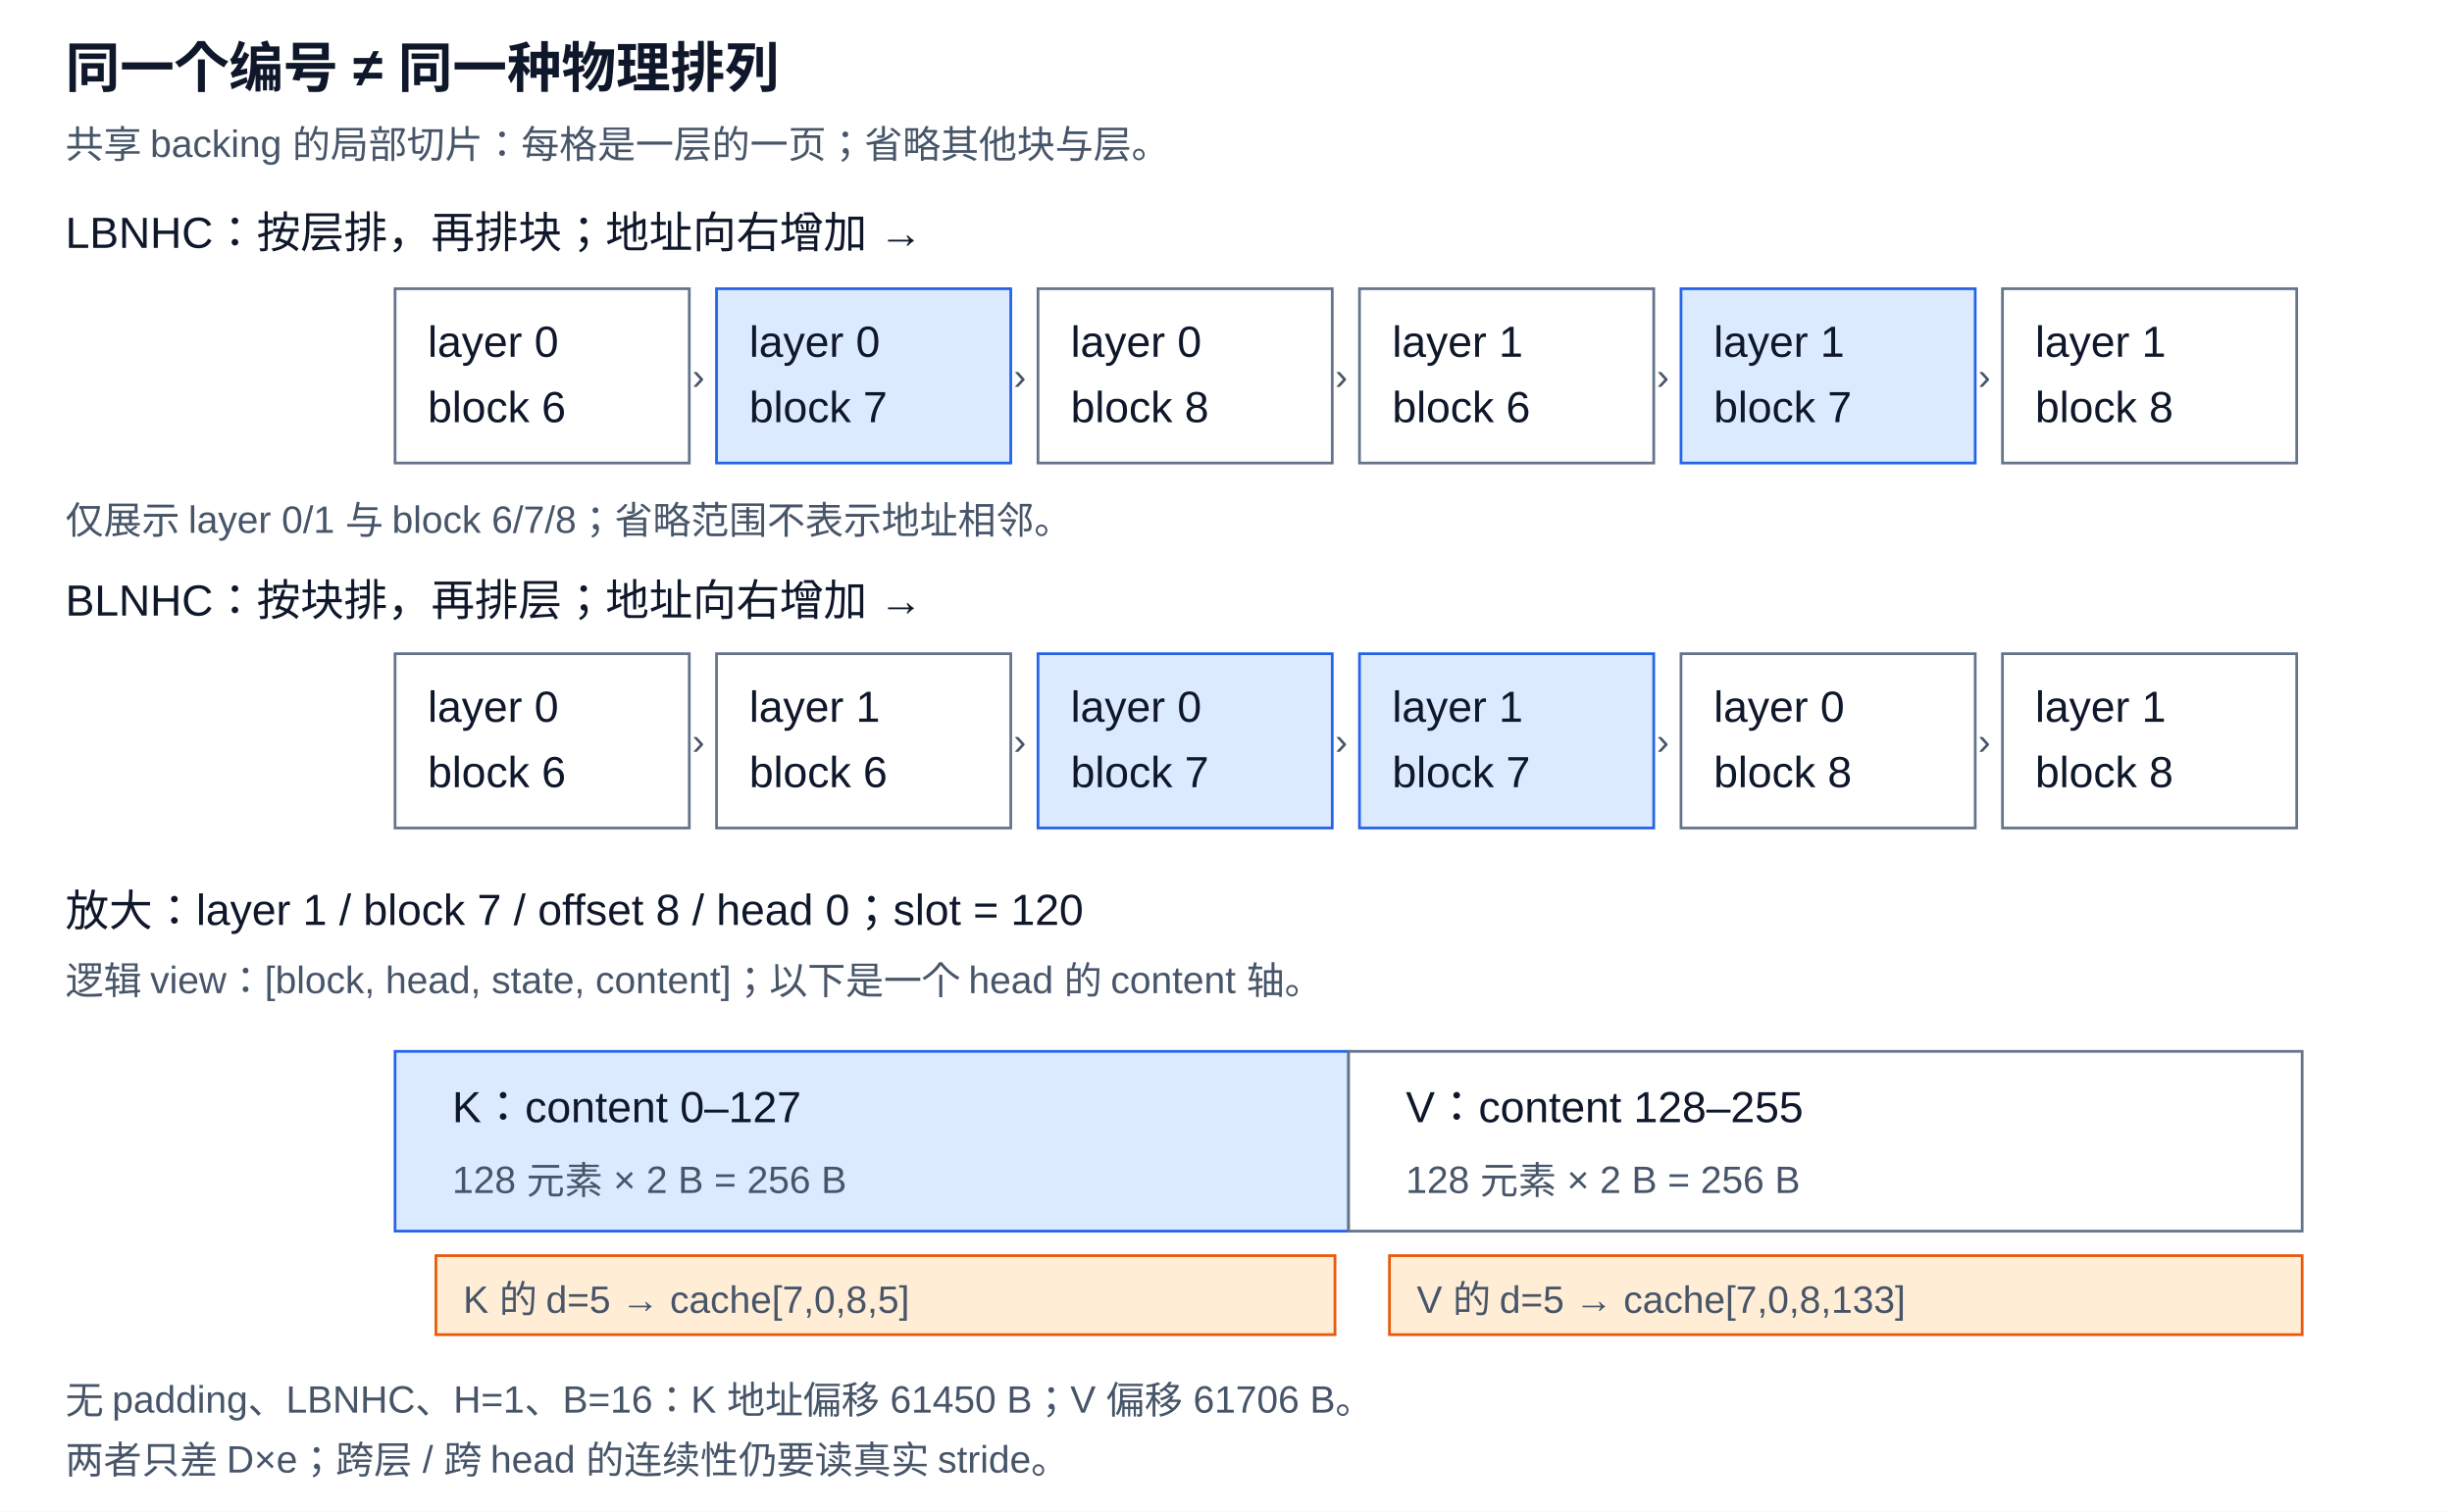
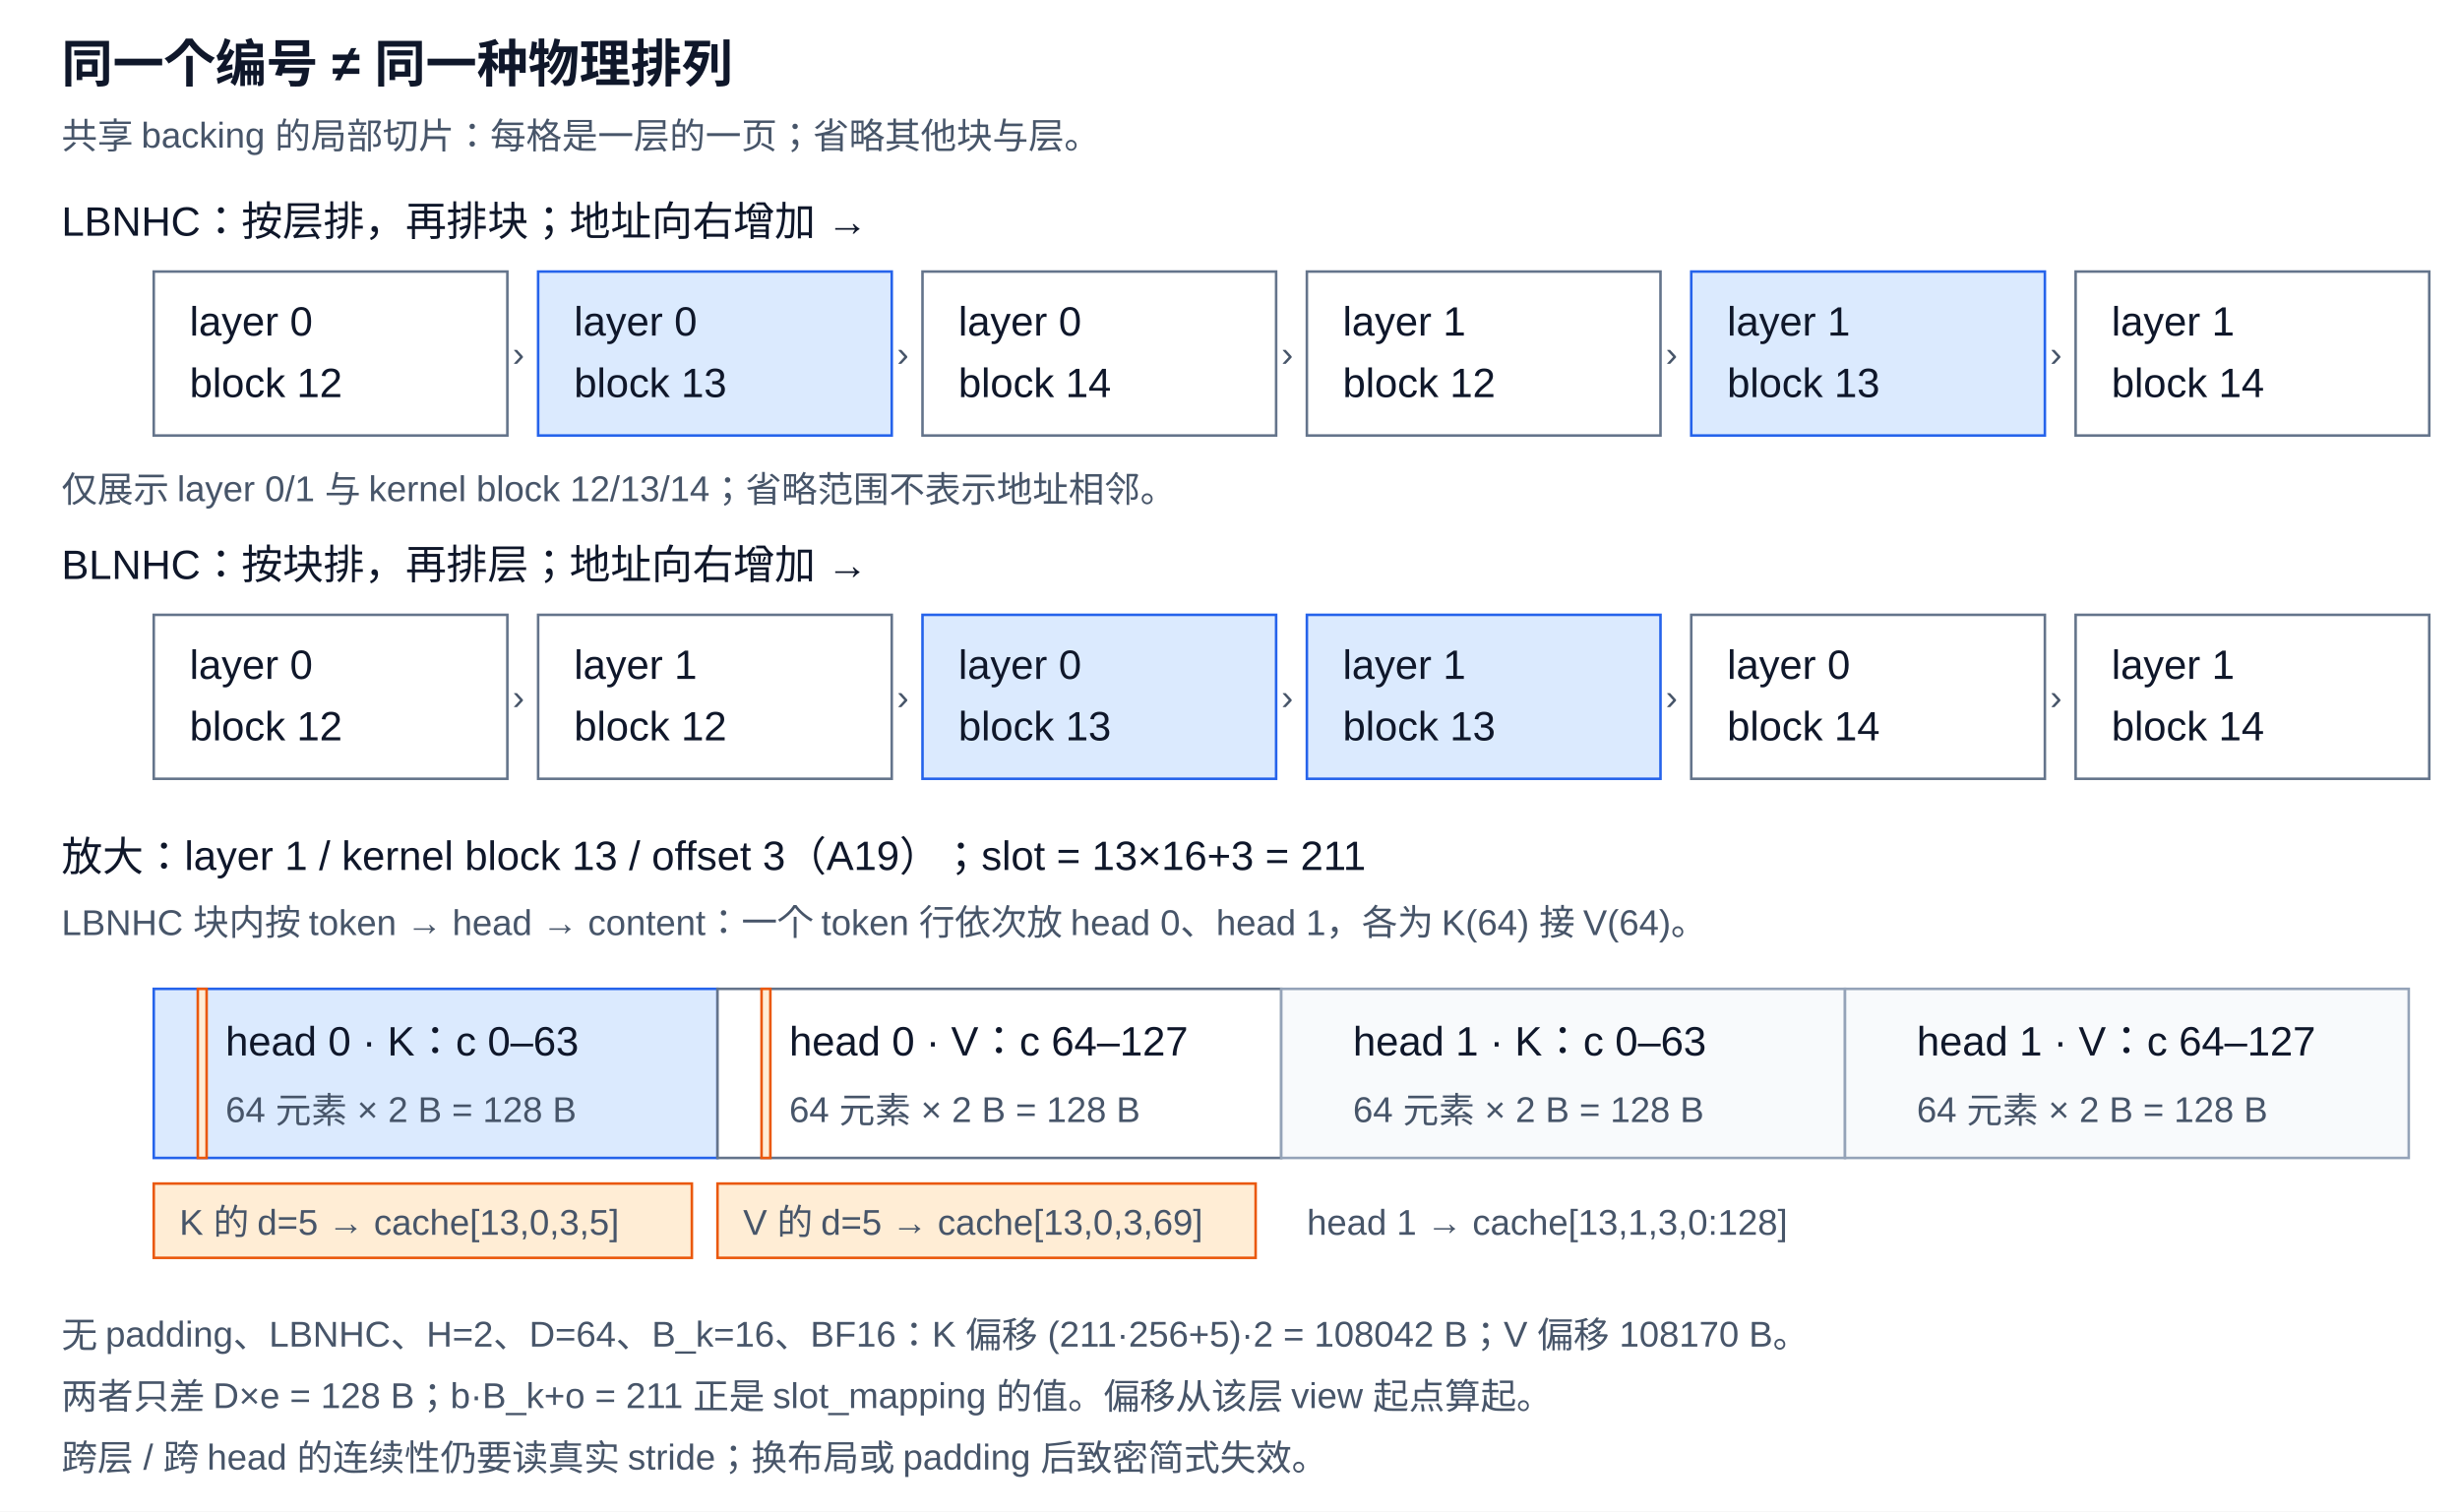
- <svg xmlns="http://www.w3.org/2000/svg" id="kv-address-svg" viewBox="0 0 900 555" role="img" aria-labelledby="kv-title kv-desc">
+ <svg xmlns="http://www.w3.org/2000/svg" id="kv-address-svg" viewBox="0 0 960 590" role="img" aria-labelledby="kv-title kv-desc">
  <style>#kv-address-svg text{font-family:Arial,'PingFang SC','Microsoft YaHei',sans-serif;fill:#0f172a}#kv-address-svg .title{font-size:20px;font-weight:600}#kv-address-svg .body{font-size:16px}#kv-address-svg .small{font-size:14px;fill:#475569}#kv-address-svg .neutral{fill:#fff;stroke:#64748b}#kv-address-svg .ghost{fill:#f8fafc;stroke:#94a3b8}#kv-address-svg .acc1{fill:#dbeafe;stroke:#2563eb}#kv-address-svg .acc2{fill:#ffedd5;stroke:#ea580c}</style>
-   <rect width="900" height="555" fill="white" />
+   <rect width="960" height="590" fill="white" />
  <text x="24" y="32" class="title">同一个编号 ≠ 同一种物理排列</text>
  <text x="24" y="58" class="small">共享 backing 的局部切片：每格是一层的一页；省略其他块与层。</text>
-   <text x="24" y="91" class="body">LBNHC：按层排，再排块；地址向右增加 →</text>
-   <rect x="145" y="106" width="108" height="64" class="neutral" />
-   <text x="157" y="131" class="body">layer 0</text>
-   <text x="157" y="155" class="body">block 6</text>
-   <text x="254" y="143" class="small">›</text>
-   <rect x="263" y="106" width="108" height="64" class="acc1" />
-   <text x="275" y="131" class="body">layer 0</text>
-   <text x="275" y="155" class="body">block 7</text>
-   <text x="372" y="143" class="small">›</text>
-   <rect x="381" y="106" width="108" height="64" class="neutral" />
-   <text x="393" y="131" class="body">layer 0</text>
-   <text x="393" y="155" class="body">block 8</text>
-   <text x="490" y="143" class="small">›</text>
-   <rect x="499" y="106" width="108" height="64" class="neutral" />
-   <text x="511" y="131" class="body">layer 1</text>
-   <text x="511" y="155" class="body">block 6</text>
-   <text x="608" y="143" class="small">›</text>
-   <rect x="617" y="106" width="108" height="64" class="acc1" />
-   <text x="629" y="131" class="body">layer 1</text>
-   <text x="629" y="155" class="body">block 7</text>
-   <text x="726" y="143" class="small">›</text>
-   <rect x="735" y="106" width="108" height="64" class="neutral" />
-   <text x="747" y="131" class="body">layer 1</text>
-   <text x="747" y="155" class="body">block 8</text>
-   <text x="24" y="196" class="small">仅展示 layer 0/1 与 block 6/7/8；省略范围不表示地址相邻。</text>
+   <text x="24" y="92" class="body">LBNHC：按层排，再排块；地址向右增加 →</text>
+   <rect x="60" y="106" width="138" height="64" class="neutral" />
+   <text x="74" y="131" class="body">layer 0</text>
+   <text x="74" y="155" class="body">block 12</text>
+   <text x="200" y="143" class="small">›</text>
+   <rect x="210" y="106" width="138" height="64" class="acc1" />
+   <text x="224" y="131" class="body">layer 0</text>
+   <text x="224" y="155" class="body">block 13</text>
+   <text x="350" y="143" class="small">›</text>
+   <rect x="360" y="106" width="138" height="64" class="neutral" />
+   <text x="374" y="131" class="body">layer 0</text>
+   <text x="374" y="155" class="body">block 14</text>
+   <text x="500" y="143" class="small">›</text>
+   <rect x="510" y="106" width="138" height="64" class="neutral" />
+   <text x="524" y="131" class="body">layer 1</text>
+   <text x="524" y="155" class="body">block 12</text>
+   <text x="650" y="143" class="small">›</text>
+   <rect x="660" y="106" width="138" height="64" class="acc1" />
+   <text x="674" y="131" class="body">layer 1</text>
+   <text x="674" y="155" class="body">block 13</text>
+   <text x="800" y="143" class="small">›</text>
+   <rect x="810" y="106" width="138" height="64" class="neutral" />
+   <text x="824" y="131" class="body">layer 1</text>
+   <text x="824" y="155" class="body">block 14</text>
+   <text x="24" y="196" class="small">仅展示 layer 0/1 与 kernel block 12/13/14；省略范围不表示地址相邻。</text>
  <text x="24" y="226" class="body">BLNHC：按块排，再排层；地址向右增加 →</text>
-   <rect x="145" y="240" width="108" height="64" class="neutral" />
-   <text x="157" y="265" class="body">layer 0</text>
-   <text x="157" y="289" class="body">block 6</text>
-   <text x="254" y="277" class="small">›</text>
-   <rect x="263" y="240" width="108" height="64" class="neutral" />
-   <text x="275" y="265" class="body">layer 1</text>
-   <text x="275" y="289" class="body">block 6</text>
-   <text x="372" y="277" class="small">›</text>
-   <rect x="381" y="240" width="108" height="64" class="acc1" />
-   <text x="393" y="265" class="body">layer 0</text>
-   <text x="393" y="289" class="body">block 7</text>
-   <text x="490" y="277" class="small">›</text>
-   <rect x="499" y="240" width="108" height="64" class="acc1" />
-   <text x="511" y="265" class="body">layer 1</text>
-   <text x="511" y="289" class="body">block 7</text>
-   <text x="608" y="277" class="small">›</text>
-   <rect x="617" y="240" width="108" height="64" class="neutral" />
-   <text x="629" y="265" class="body">layer 0</text>
-   <text x="629" y="289" class="body">block 8</text>
-   <text x="726" y="277" class="small">›</text>
-   <rect x="735" y="240" width="108" height="64" class="neutral" />
-   <text x="747" y="265" class="body">layer 1</text>
-   <text x="747" y="289" class="body">block 8</text>
-   <text x="24" y="340" class="body">放大：layer 1 / block 7 / offset 8 / head 0；slot = 120</text>
-   <text x="24" y="365" class="small">逻辑 view：[block, head, state, content]；以下是一个 head 的 content 轴。</text>
-   <rect x="145" y="386" width="350" height="66" class="acc1" />
-   <rect x="495" y="386" width="350" height="66" class="neutral" />
-   <text x="166" y="412" class="body">K：content 0–127</text>
-   <text x="166" y="438" class="small">128 元素 × 2 B = 256 B</text>
-   <text x="516" y="412" class="body">V：content 128–255</text>
-   <text x="516" y="438" class="small">128 元素 × 2 B = 256 B</text>
-   <rect x="160" y="461" width="330" height="29" class="acc2" />
-   <text x="170" y="482" class="small">K 的 d=5 → cache[7,0,8,5]</text>
-   <rect x="510" y="461" width="335" height="29" class="acc2" />
-   <text x="520" y="482" class="small">V 的 d=5 → cache[7,0,8,133]</text>
-   <text x="24" y="519" class="small">无 padding、LBNHC、H=1、B=16：K 地址偏移 61450 B；V 偏移 61706 B。</text>
-   <text x="24" y="541" class="small">两者只差 D×e；跨层 / 跨 head 的连续性仍要读真实 stride。</text>
+   <rect x="60" y="240" width="138" height="64" class="neutral" />
+   <text x="74" y="265" class="body">layer 0</text>
+   <text x="74" y="289" class="body">block 12</text>
+   <text x="200" y="277" class="small">›</text>
+   <rect x="210" y="240" width="138" height="64" class="neutral" />
+   <text x="224" y="265" class="body">layer 1</text>
+   <text x="224" y="289" class="body">block 12</text>
+   <text x="350" y="277" class="small">›</text>
+   <rect x="360" y="240" width="138" height="64" class="acc1" />
+   <text x="374" y="265" class="body">layer 0</text>
+   <text x="374" y="289" class="body">block 13</text>
+   <text x="500" y="277" class="small">›</text>
+   <rect x="510" y="240" width="138" height="64" class="acc1" />
+   <text x="524" y="265" class="body">layer 1</text>
+   <text x="524" y="289" class="body">block 13</text>
+   <text x="650" y="277" class="small">›</text>
+   <rect x="660" y="240" width="138" height="64" class="neutral" />
+   <text x="674" y="265" class="body">layer 0</text>
+   <text x="674" y="289" class="body">block 14</text>
+   <text x="800" y="277" class="small">›</text>
+   <rect x="810" y="240" width="138" height="64" class="neutral" />
+   <text x="824" y="265" class="body">layer 1</text>
+   <text x="824" y="289" class="body">block 14</text>
+   <text x="24" y="340" class="body">放大：layer 1 / kernel block 13 / offset 3（A19）；slot = 13×16+3 = 211</text>
+   <text x="24" y="365" class="small">LBNHC 块内按 token → head → content：一个 token 行依次放 head 0、head 1，各为 K(64) 接 V(64)。</text>
+   <rect x="60" y="386" width="220" height="66" class="acc1" />
+   <text x="88" y="412" class="body">head 0 · K：c 0–63</text>
+   <text x="88" y="438" class="small">64 元素 × 2 B = 128 B</text>
+   <rect x="280" y="386" width="220" height="66" class="neutral" />
+   <text x="308" y="412" class="body">head 0 · V：c 64–127</text>
+   <text x="308" y="438" class="small">64 元素 × 2 B = 128 B</text>
+   <rect x="500" y="386" width="220" height="66" class="ghost" />
+   <text x="528" y="412" class="body">head 1 · K：c 0–63</text>
+   <text x="528" y="438" class="small">64 元素 × 2 B = 128 B</text>
+   <rect x="720" y="386" width="220" height="66" class="ghost" />
+   <text x="748" y="412" class="body">head 1 · V：c 64–127</text>
+   <text x="748" y="438" class="small">64 元素 × 2 B = 128 B</text>
+   <rect x="77.19" y="386" width="3.44" height="66" class="acc2" />
+   <rect x="297.19" y="386" width="3.44" height="66" class="acc2" />
+   <rect x="60" y="462" width="210" height="29" class="acc2" />
+   <text x="70" y="482" class="small">K 的 d=5 → cache[13,0,3,5]</text>
+   <rect x="280" y="462" width="210" height="29" class="acc2" />
+   <text x="290" y="482" class="small">V 的 d=5 → cache[13,0,3,69]</text>
+   <text x="510" y="482" class="small">head 1 → cache[13,1,3,0:128]</text>
+   <text x="24" y="526" class="small">无 padding、LBNHC、H=2、D=64、B_k=16、BF16：K 偏移 (211·256+5)·2 = 108042 B；V 偏移 108170 B。</text>
+   <text x="24" y="550" class="small">两者只差 D×e = 128 B；b·B_k+o = 211 正是 slot_mapping 的值。偏移从该层 view 起点算起。</text>
+   <text x="24" y="574" class="small">跨层 / 跨 head 的连续性仍要读真实 stride；换布局或 padding 后致密简式失效。</text>
</svg>
